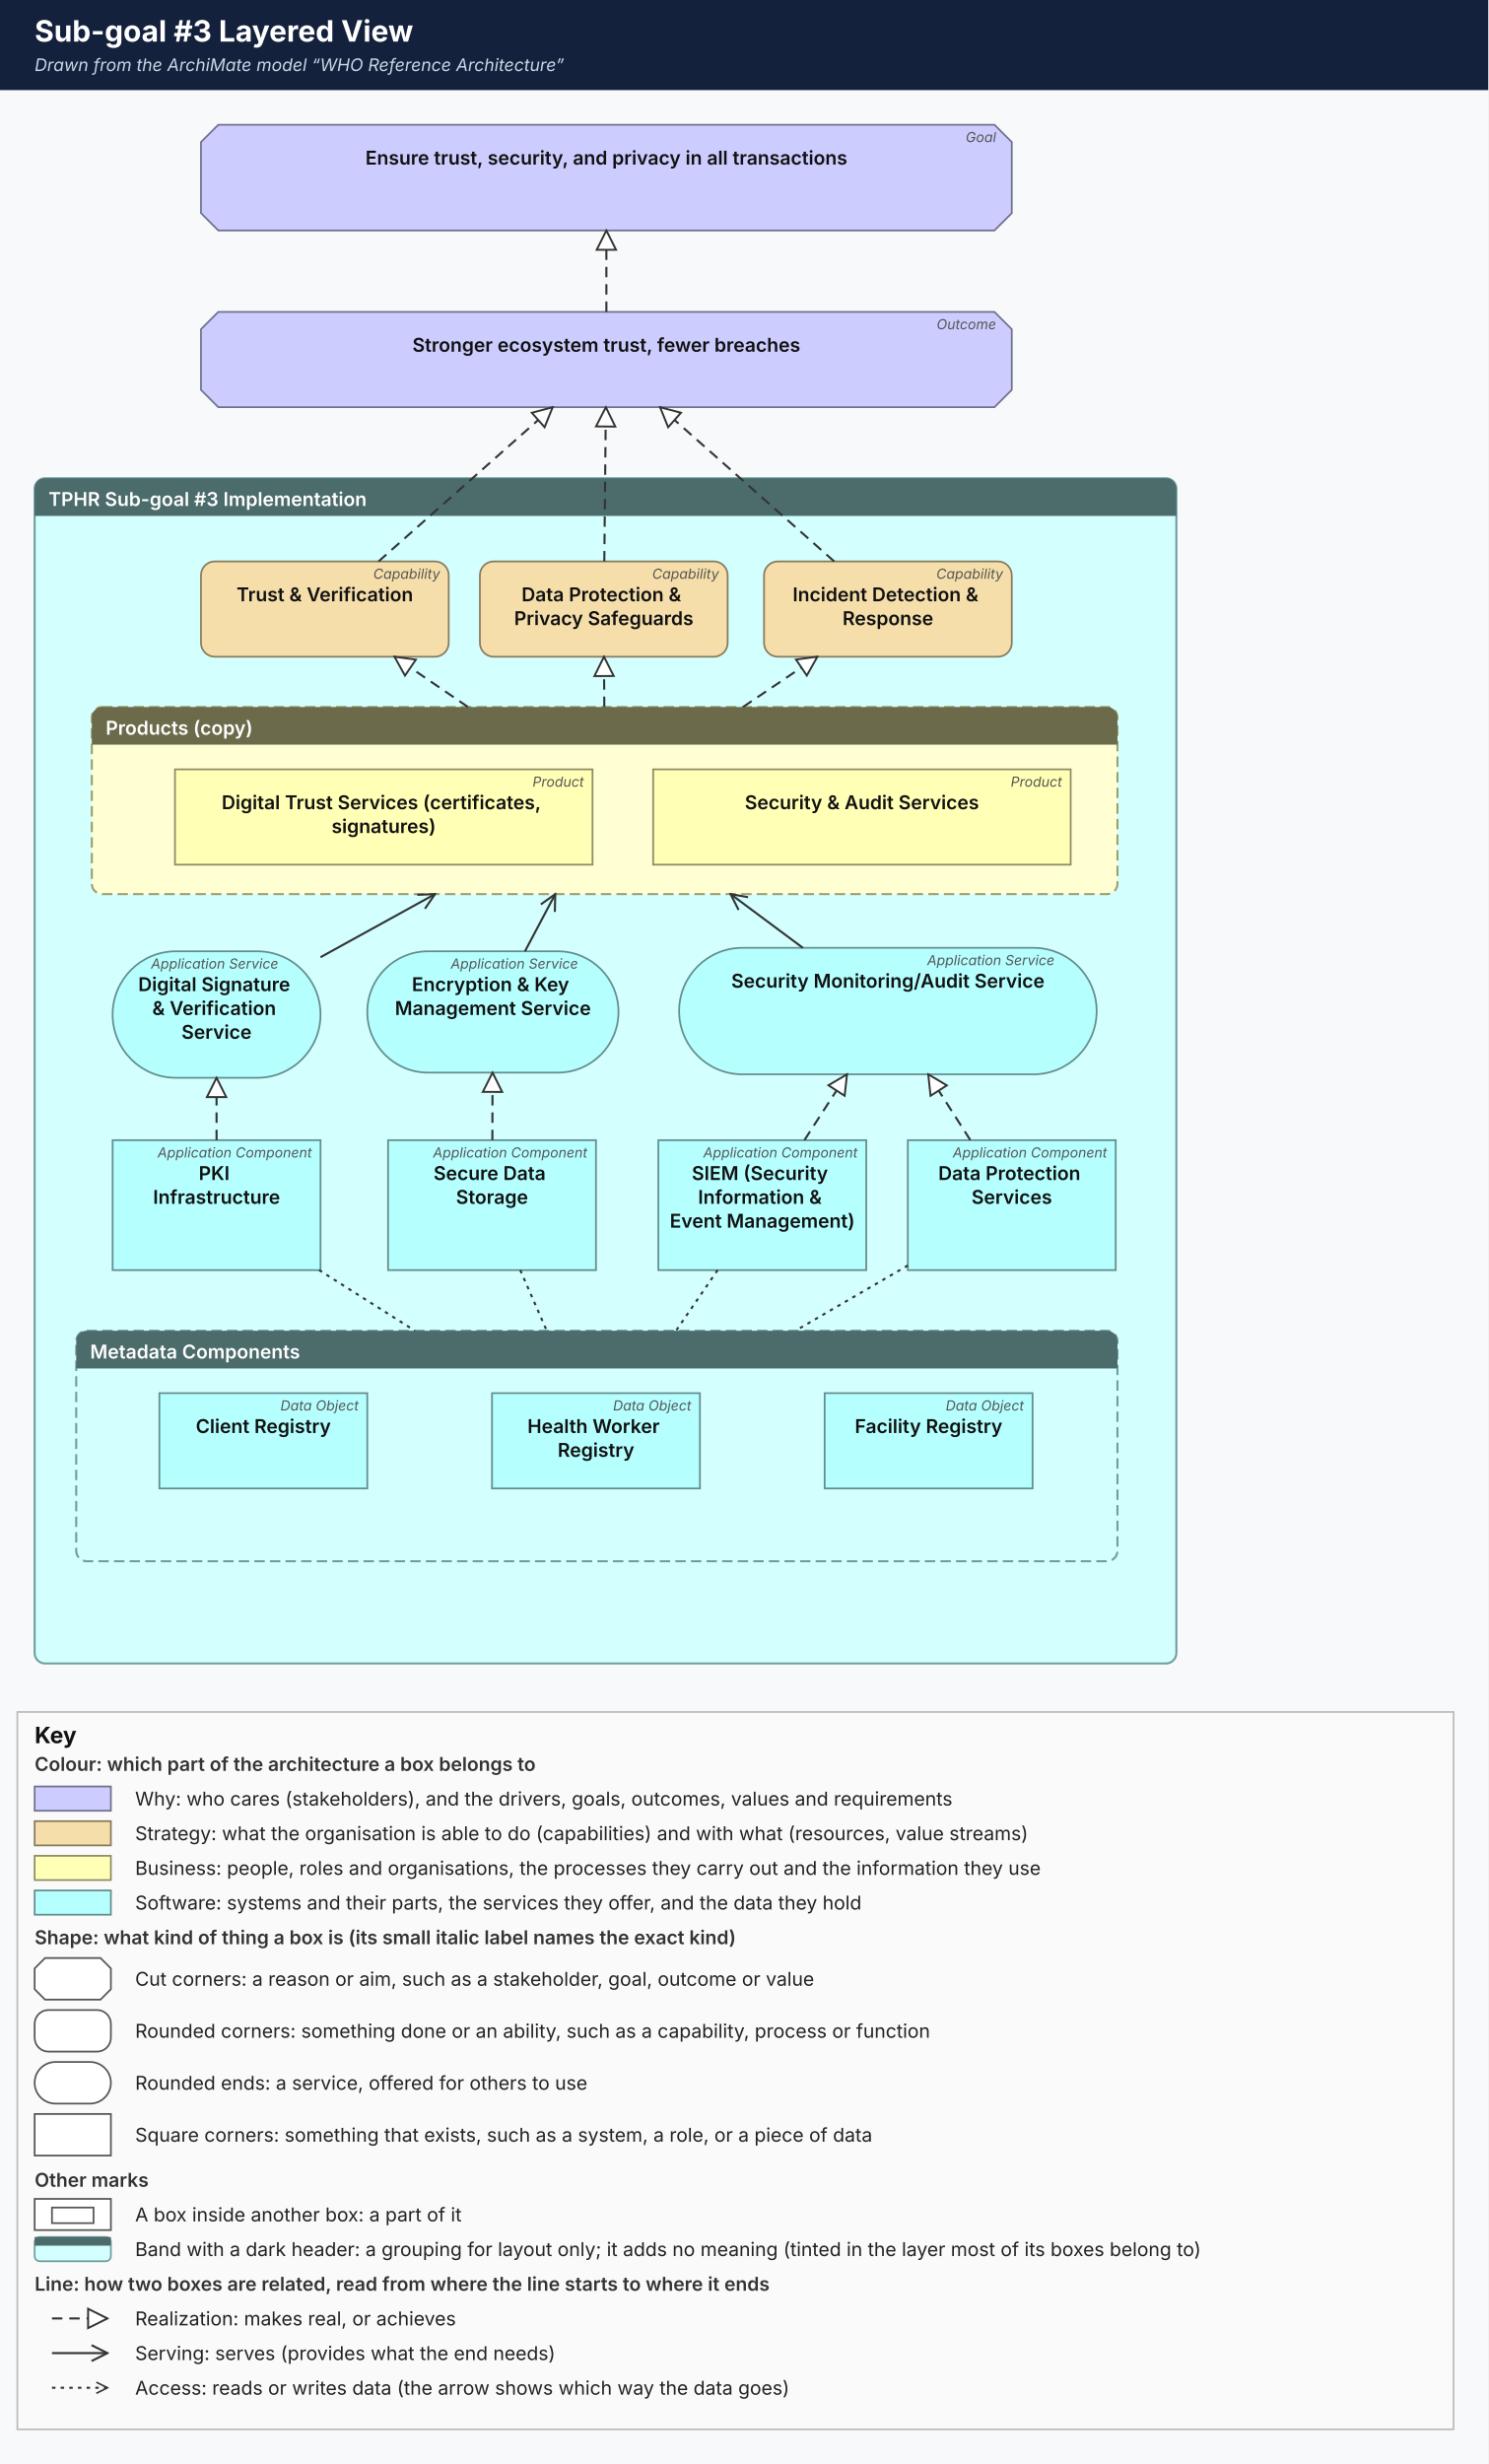
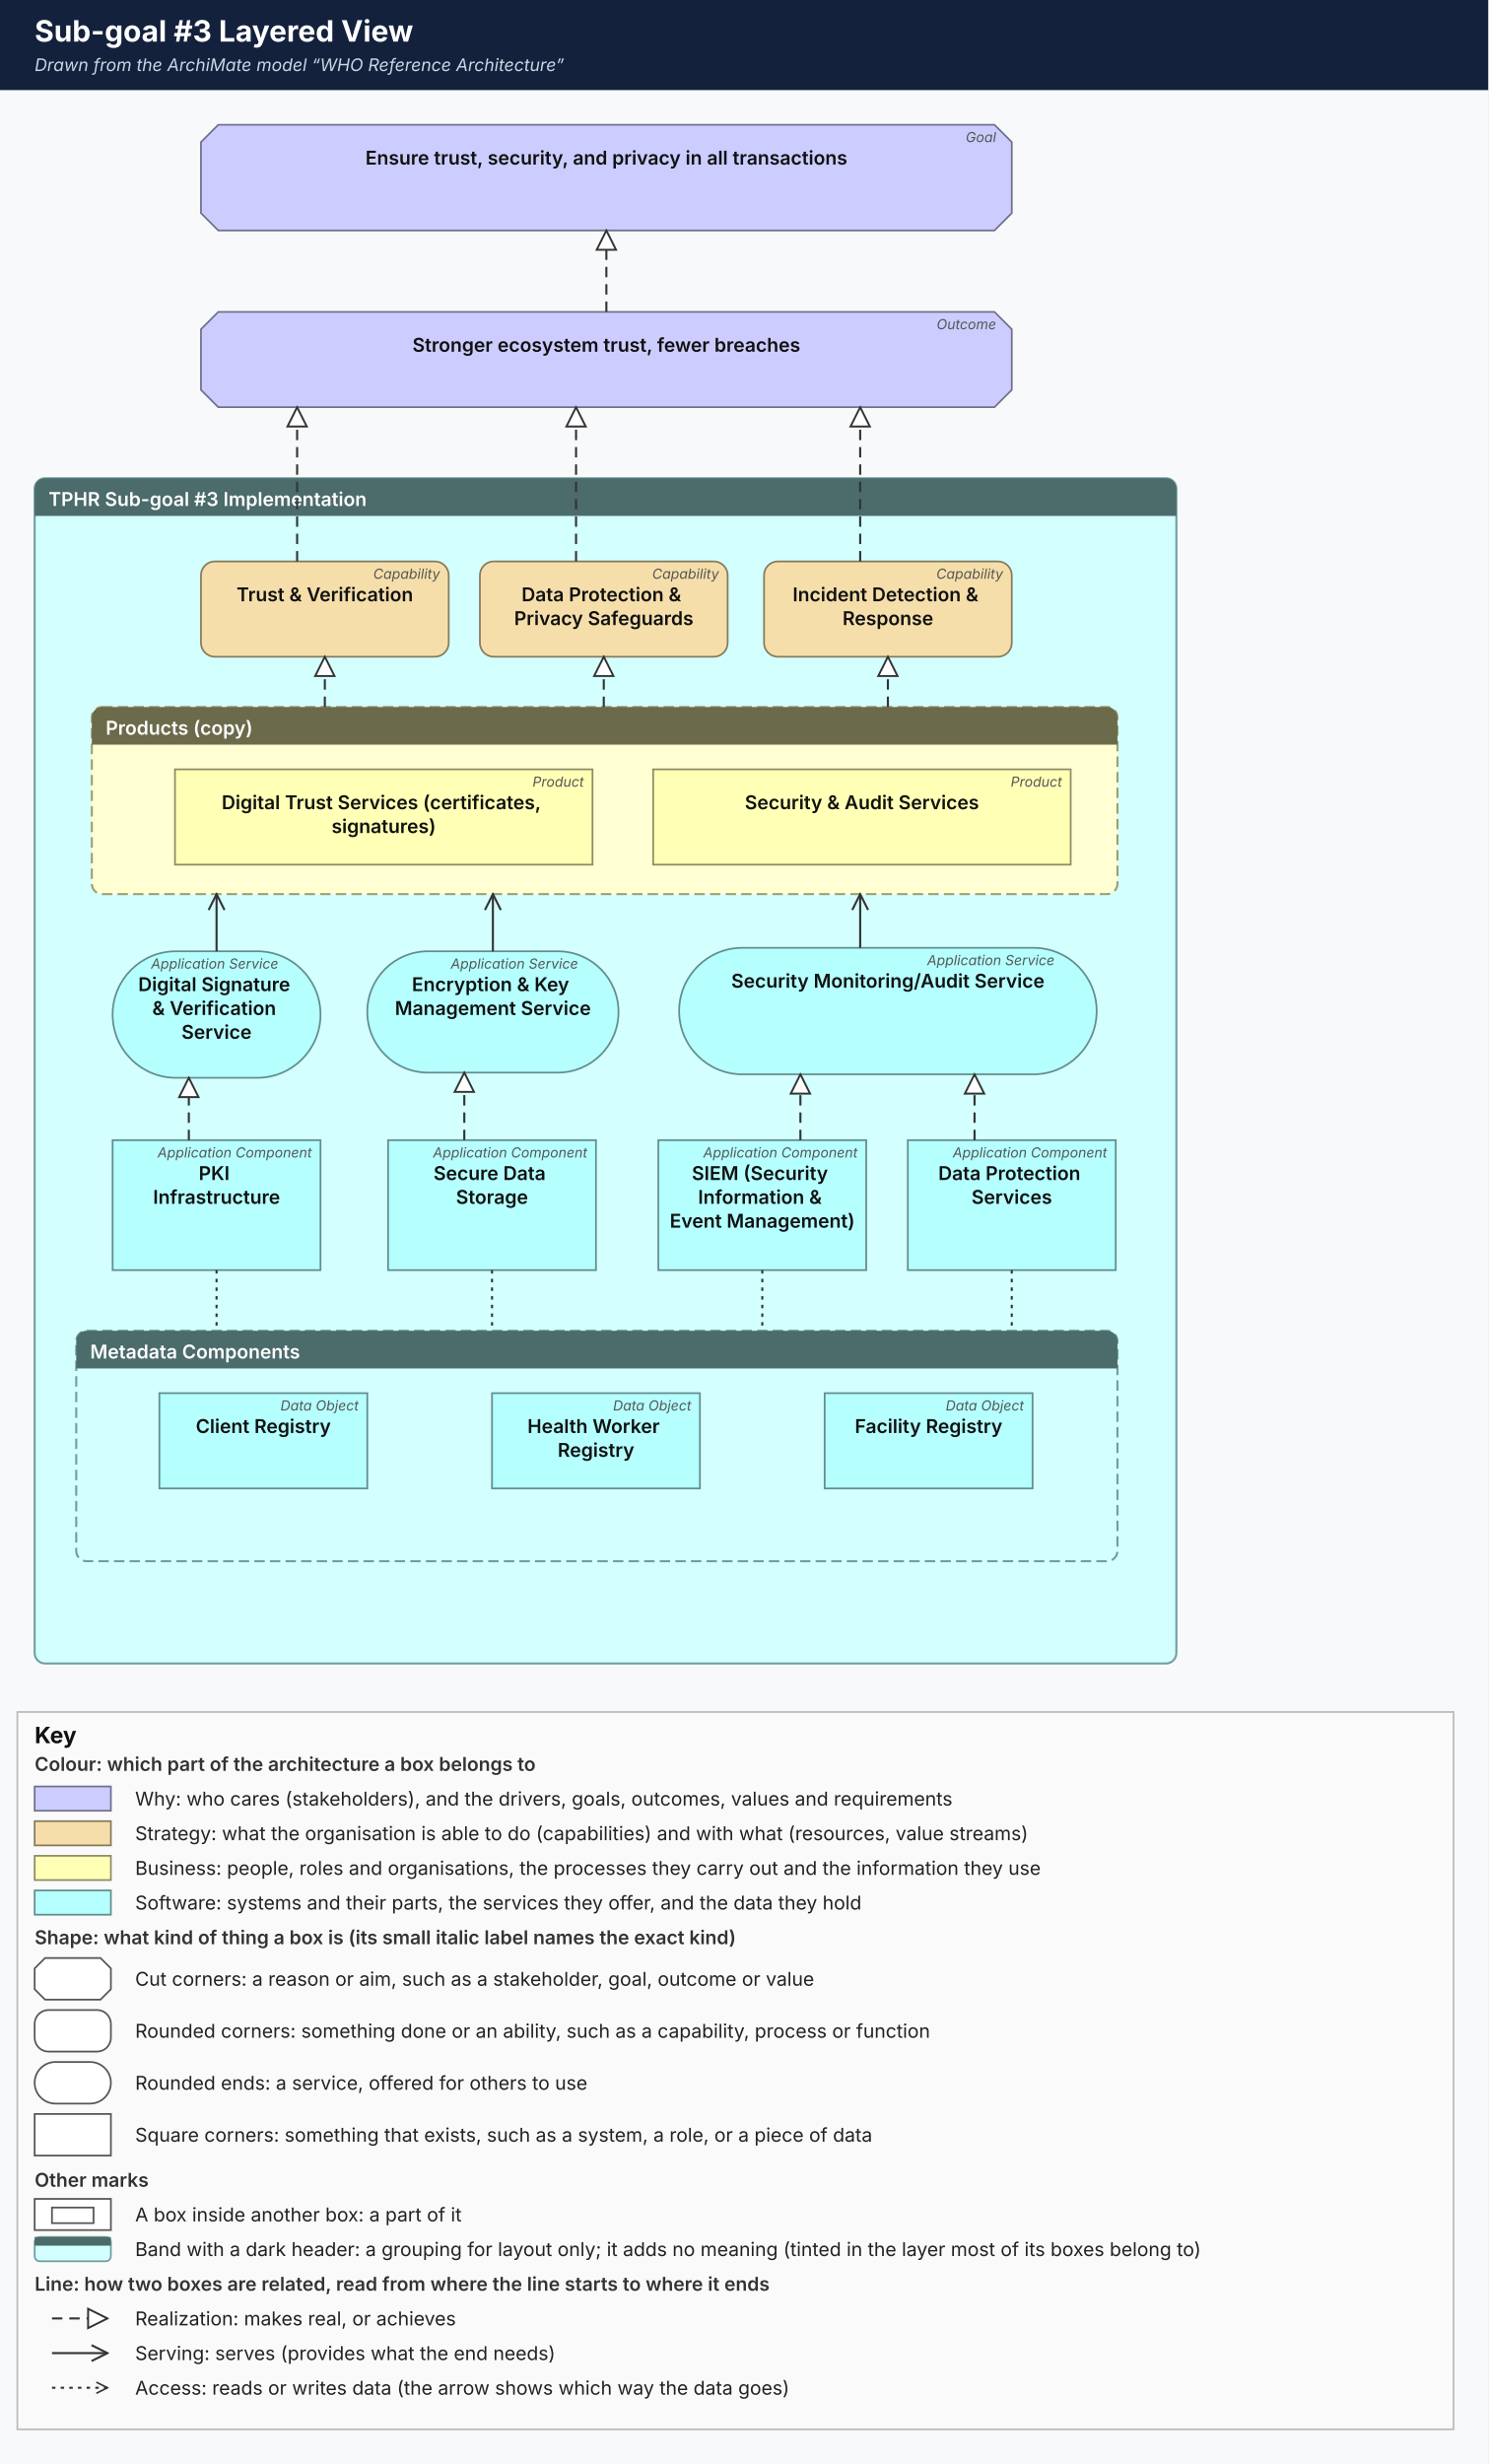
<svg xmlns="http://www.w3.org/2000/svg" viewBox="-1 -54 859 1422" width="859" height="1422" role="img" aria-labelledby="av-title">
  <style>
.av-name{font:600 11px Inter, "Segoe UI", system-ui, -apple-system, Helvetica, Arial, sans-serif;fill:#111}
.av-type{font:italic 8px Inter, "Segoe UI", system-ui, -apple-system, Helvetica, Arial, sans-serif;fill:#555}
.av-group{font:600 11px Inter, "Segoe UI", system-ui, -apple-system, Helvetica, Arial, sans-serif;fill:#333}
.av-note{font:10px Inter, "Segoe UI", system-ui, -apple-system, Helvetica, Arial, sans-serif;fill:#222}
.av-key{font:11px Inter, "Segoe UI", system-ui, -apple-system, Helvetica, Arial, sans-serif;fill:#222}
.av-keyh{font:600 11px Inter, "Segoe UI", system-ui, -apple-system, Helvetica, Arial, sans-serif;fill:#333}
.av-keyt{font:700 13px Inter, "Segoe UI", system-ui, -apple-system, Helvetica, Arial, sans-serif;fill:#111}
.av-rel{font:9px Inter, "Segoe UI", system-ui, -apple-system, Helvetica, Arial, sans-serif;fill:#333;paint-order:stroke;stroke:#fff;stroke-width:3px}
a:hover rect,a:hover polygon,a:focus rect,a:focus polygon{stroke:#06c;stroke-width:2.5}
</style>
  <defs>
    <marker id="arrow-open" viewBox="0 0 12 12" refX="11" refY="6" markerWidth="11" markerHeight="11" orient="auto-start-reverse" markerUnits="userSpaceOnUse">
      <path d="M1 1 L11 6 L1 11" fill="none" stroke="#333" stroke-width="1.3" />
    </marker>
    <marker id="arrow-filled" viewBox="0 0 12 12" refX="11" refY="6" markerWidth="11" markerHeight="11" orient="auto-start-reverse" markerUnits="userSpaceOnUse">
      <path d="M1 1 L11 6 L1 11 Z" fill="#333" />
    </marker>
    <marker id="arrow-small" viewBox="0 0 10 10" refX="9" refY="5" markerWidth="8" markerHeight="8" orient="auto-start-reverse" markerUnits="userSpaceOnUse">
      <path d="M1 1 L9 5 L1 9" fill="none" stroke="#333" stroke-width="1.2" />
    </marker>
    <marker id="triangle-hollow" viewBox="0 0 14 14" refX="13" refY="7" markerWidth="13" markerHeight="13" orient="auto-start-reverse" markerUnits="userSpaceOnUse">
      <path d="M1 1 L13 7 L1 13 Z" fill="#fff" stroke="#333" stroke-width="1.2" />
    </marker>
    <marker id="diamond-filled" viewBox="0 0 16 10" refX="1" refY="5" markerWidth="16" markerHeight="10" orient="auto-start-reverse" markerUnits="userSpaceOnUse">
      <path d="M1 5 L8 1 L15 5 L8 9 Z" fill="#333" />
    </marker>
    <marker id="diamond-hollow" viewBox="0 0 16 10" refX="1" refY="5" markerWidth="16" markerHeight="10" orient="auto-start-reverse" markerUnits="userSpaceOnUse">
      <path d="M1 5 L8 1 L15 5 L8 9 Z" fill="#fff" stroke="#333" stroke-width="1.2" />
    </marker>
    <marker id="dot" viewBox="0 0 8 8" refX="4" refY="4" markerWidth="7" markerHeight="7" orient="auto" markerUnits="userSpaceOnUse">
      <circle cx="4" cy="4" r="3.2" fill="#333" />
    </marker>
    <pattern id="missing" width="8" height="8" patternUnits="userSpaceOnUse" patternTransform="rotate(45)">
      <rect width="8" height="8" fill="#fff" />
      <line x1="0" y1="0" x2="0" y2="8" stroke="#d33" stroke-width="2" />
    </pattern>
  </defs>
  <rect x="-1" y="-54" width="859" height="1422" fill="#f8f9fb" />
  <rect x="-1" y="-54" width="859" height="52" fill="#14213d" />
  <text x="19" y="-30" style="font:700 17px Inter, &quot;Segoe UI&quot;, system-ui, -apple-system, Helvetica, Arial, sans-serif;fill:#fff">Sub-goal #3 Layered View</text>
  <text x="19" y="-13" style="font:italic 10px Inter, &quot;Segoe UI&quot;, system-ui, -apple-system, Helvetica, Arial, sans-serif;fill:#c9d6e6">Drawn from the ArchiMate model “WHO Reference Architecture”</text>
  <a href="../../../en/dpi-h-ra/archimate/0.2.0-draft.2/element/ensure-trust-security-and-privacy-in-all-transactions/" target="_top">
    <polygon points="125,18 573,18 583,28 583,69 573,79 125,79 115,69 115,28" fill="#ccccff" stroke="#70708c" stroke-width="1" />
    <text class="av-type" x="574" y="28" text-anchor="end">Goal</text>
    <text class="av-name" x="349" y="41" text-anchor="middle">
      <tspan x="349" dy="0">Ensure trust, security, and privacy in all transactions</tspan>
    </text>
  </a>
  <a href="../../../en/dpi-h-ra/archimate/0.2.0-draft.2/element/stronger-ecosystem-trust-fewer-breaches/" target="_top">
    <polygon points="125,126 573,126 583,136 583,171 573,181 125,181 115,171 115,136" fill="#ccccff" stroke="#70708c" stroke-width="1" />
    <text class="av-type" x="574" y="136" text-anchor="end">Outcome</text>
    <text class="av-name" x="349" y="149" text-anchor="middle">
      <tspan x="349" dy="0">Stronger ecosystem trust, fewer breaches</tspan>
    </text>
  </a>
  <g class="av-g">
    <rect x="19" y="222" width="659" height="684" rx="6" fill="#d3ffff" stroke="#709e9e" stroke-width="1.2" />
    <path d="M19 228 a6 6 0 0 1 6 -6 h647 a6 6 0 0 1 6 6 v15.75 h-659 z" fill="#4c6b6b" />
    <text class="av-group" x="27" y="238" style="fill:#fff">TPHR Sub-goal #3 Implementation</text>
  </g>
  <a href="../../../en/dpi-h-ra/archimate/0.2.0-draft.2/element/products-copy/" target="_top">
    <rect x="52" y="354" width="592" height="108" rx="6" fill="#ffffd3" stroke="#9e9e70" stroke-width="1.2" stroke-dasharray="6 3" />
    <path d="M52 360 a6 6 0 0 1 6 -6 h580 a6 6 0 0 1 6 6 v15.75 h-592 z" fill="#6b6b4c" />
    <text class="av-group" x="60" y="370" style="fill:#fff">Products (copy)</text>
  </a>
  <a href="../../../en/dpi-h-ra/archimate/0.2.0-draft.2/element/digital-trust-services-certificates-signatures/" target="_top">
    <rect x="100" y="390" width="241" height="55" fill="#ffffb5" stroke="#8c8c64" stroke-width="1" />
    <text class="av-type" x="336" y="400" text-anchor="end">Product</text>
    <text class="av-name" x="220.5" y="413" text-anchor="middle">
      <tspan x="220.5" dy="0">Digital Trust Services (certificates,</tspan>
      <tspan x="220.5" dy="13.75">signatures)</tspan>
    </text>
  </a>
  <a href="../../../en/dpi-h-ra/archimate/0.2.0-draft.2/element/security-audit-services/" target="_top">
    <rect x="376" y="390" width="241" height="55" fill="#ffffb5" stroke="#8c8c64" stroke-width="1" />
    <text class="av-type" x="612" y="400" text-anchor="end">Product</text>
    <text class="av-name" x="496.5" y="413" text-anchor="middle">
      <tspan x="496.5" dy="0">Security &amp; Audit Services</tspan>
    </text>
  </a>
  <a href="../../../en/dpi-h-ra/archimate/0.2.0-draft.2/element/secure-data-storage/" target="_top">
    <rect x="223" y="604" width="120" height="75" fill="#b5ffff" stroke="#648c8c" stroke-width="1" />
    <text class="av-type" x="338" y="614" text-anchor="end">Application Component</text>
    <text class="av-name" x="283" y="627" text-anchor="middle">
      <tspan x="283" dy="0">Secure Data</tspan>
      <tspan x="283" dy="13.75">Storage</tspan>
    </text>
  </a>
  <a href="../../../en/dpi-h-ra/archimate/0.2.0-draft.2/element/metadata-components-c67c/" target="_top">
    <rect x="43" y="714" width="601" height="133" rx="6" fill="#d3ffff" stroke="#709e9e" stroke-width="1.2" stroke-dasharray="6 3" />
    <path d="M43 720 a6 6 0 0 1 6 -6 h589 a6 6 0 0 1 6 6 v15.75 h-601 z" fill="#4c6b6b" />
    <text class="av-group" x="51" y="730" style="fill:#fff">Metadata Components</text>
  </a>
  <a href="../../../en/dpi-h-ra/archimate/0.2.0-draft.2/element/client-registry-50b8/" target="_top">
    <rect x="91" y="750" width="120" height="55" fill="#b5ffff" stroke="#648c8c" stroke-width="1" />
    <text class="av-type" x="206" y="760" text-anchor="end">Data Object</text>
    <text class="av-name" x="151" y="773" text-anchor="middle">
      <tspan x="151" dy="0">Client Registry</tspan>
    </text>
  </a>
  <a href="../../../en/dpi-h-ra/archimate/0.2.0-draft.2/element/facility-registry/" target="_top">
    <rect x="475" y="750" width="120" height="55" fill="#b5ffff" stroke="#648c8c" stroke-width="1" />
    <text class="av-type" x="590" y="760" text-anchor="end">Data Object</text>
    <text class="av-name" x="535" y="773" text-anchor="middle">
      <tspan x="535" dy="0">Facility Registry</tspan>
    </text>
  </a>
  <a href="../../../en/dpi-h-ra/archimate/0.2.0-draft.2/element/health-worker-registry/" target="_top">
    <rect x="283" y="750" width="120" height="55" fill="#b5ffff" stroke="#648c8c" stroke-width="1" />
    <text class="av-type" x="398" y="760" text-anchor="end">Data Object</text>
    <text class="av-name" x="343" y="773" text-anchor="middle">
      <tspan x="343" dy="0">Health Worker</tspan>
      <tspan x="343" dy="13.75">Registry</tspan>
    </text>
  </a>
  <a href="../../../en/dpi-h-ra/archimate/0.2.0-draft.2/element/siem-security-information-event-management/" target="_top">
    <rect x="379" y="604" width="120" height="75" fill="#b5ffff" stroke="#648c8c" stroke-width="1" />
    <text class="av-type" x="494" y="614" text-anchor="end">Application Component</text>
    <text class="av-name" x="439" y="627" text-anchor="middle">
      <tspan x="439" dy="0">SIEM (Security</tspan>
      <tspan x="439" dy="13.75">Information &amp;</tspan>
      <tspan x="439" dy="13.75">Event Management)</tspan>
    </text>
  </a>
  <a href="../../../en/dpi-h-ra/archimate/0.2.0-draft.2/element/pki-infrastructure/" target="_top">
    <rect x="64" y="604" width="120" height="75" fill="#b5ffff" stroke="#648c8c" stroke-width="1" />
    <text class="av-type" x="179" y="614" text-anchor="end">Application Component</text>
    <text class="av-name" x="124" y="627" text-anchor="middle">
      <tspan x="124" dy="0">PKI</tspan>
      <tspan x="124" dy="13.75">Infrastructure</tspan>
    </text>
  </a>
  <a href="../../../en/dpi-h-ra/archimate/0.2.0-draft.2/element/data-protection-services/" target="_top">
    <rect x="523" y="604" width="120" height="75" fill="#b5ffff" stroke="#648c8c" stroke-width="1" />
    <text class="av-type" x="638" y="614" text-anchor="end">Application Component</text>
    <text class="av-name" x="583" y="627" text-anchor="middle">
      <tspan x="583" dy="0">Data Protection</tspan>
      <tspan x="583" dy="13.75">Services</tspan>
    </text>
  </a>
  <a href="../../../en/dpi-h-ra/archimate/0.2.0-draft.2/element/data-protection-privacy-safeguards/" target="_top">
    <rect x="276" y="270" width="143" height="55" rx="8" fill="#f5deaa" stroke="#877a5e" stroke-width="1" />
    <text class="av-type" x="414" y="280" text-anchor="end">Capability</text>
    <text class="av-name" x="347.5" y="293" text-anchor="middle">
      <tspan x="347.5" dy="0">Data Protection &amp;</tspan>
      <tspan x="347.5" dy="13.75">Privacy Safeguards</tspan>
    </text>
  </a>
  <a href="../../../en/dpi-h-ra/archimate/0.2.0-draft.2/element/trust-verification-6d40/" target="_top">
    <rect x="115" y="270" width="143" height="55" rx="8" fill="#f5deaa" stroke="#877a5e" stroke-width="1" />
    <text class="av-type" x="253" y="280" text-anchor="end">Capability</text>
    <text class="av-name" x="186.5" y="293" text-anchor="middle">
      <tspan x="186.5" dy="0">Trust &amp; Verification</tspan>
    </text>
  </a>
  <a href="../../../en/dpi-h-ra/archimate/0.2.0-draft.2/element/incident-detection-response-b94b/" target="_top">
    <rect x="440" y="270" width="143" height="55" rx="8" fill="#f5deaa" stroke="#877a5e" stroke-width="1" />
    <text class="av-type" x="578" y="280" text-anchor="end">Capability</text>
    <text class="av-name" x="511.5" y="293" text-anchor="middle">
      <tspan x="511.5" dy="0">Incident Detection &amp;</tspan>
      <tspan x="511.5" dy="13.75">Response</tspan>
    </text>
  </a>
  <a href="../../../en/dpi-h-ra/archimate/0.2.0-draft.2/element/digital-signature-verification-service/" target="_top">
    <rect x="64" y="495" width="120" height="73" rx="36.5" fill="#b5ffff" stroke="#648c8c" stroke-width="1" />
    <text class="av-type" x="159.667" y="505" text-anchor="end">Application Service</text>
    <text class="av-name" x="124" y="518" text-anchor="middle">
      <tspan x="124" dy="0">Digital Signature</tspan>
      <tspan x="124" dy="13.75">&amp; Verification</tspan>
      <tspan x="124" dy="13.75">Service</tspan>
    </text>
  </a>
  <a href="../../../en/dpi-h-ra/archimate/0.2.0-draft.2/element/encryption-key-management-service/" target="_top">
    <rect x="211" y="495" width="145" height="70" rx="35" fill="#b5ffff" stroke="#648c8c" stroke-width="1" />
    <text class="av-type" x="332.667" y="505" text-anchor="end">Application Service</text>
    <text class="av-name" x="283.5" y="518" text-anchor="middle">
      <tspan x="283.5" dy="0">Encryption &amp; Key</tspan>
      <tspan x="283.5" dy="13.75">Management Service</tspan>
    </text>
  </a>
  <a href="../../../en/dpi-h-ra/archimate/0.2.0-draft.2/element/security-monitoring-audit-service/" target="_top">
    <rect x="391" y="493" width="241" height="73" rx="36.5" fill="#b5ffff" stroke="#648c8c" stroke-width="1" />
    <text class="av-type" x="607.667" y="503" text-anchor="end">Application Service</text>
    <text class="av-name" x="511.5" y="516" text-anchor="middle">
      <tspan x="511.5" dy="0">Security Monitoring/Audit Service</tspan>
    </text>
  </a>
  <a href="../../../en/dpi-h-ra/archimate/0.2.0-draft.2/relationship/id-fbb1f40fcbfa4da5b44e1047d0db0e5e/" target="_top">
    <path d="M349 126 L349 79" fill="none" stroke="#333" stroke-width="1.2" stroke-dasharray="6 4" marker-end="url(#triangle-hollow)" />
    <path d="M349 126 L349 79" fill="none" stroke="transparent" stroke-width="8" />
  </a>
  <a href="../../../en/dpi-h-ra/archimate/0.2.0-draft.2/relationship/id-fd4c0008128c4520856c330de211774e/" target="_top">
-     <path d="M347.8 354 L347.6 325" fill="none" stroke="#333" stroke-width="1.2" stroke-dasharray="6 4" marker-end="url(#triangle-hollow)" />
-     <path d="M347.8 354 L347.6 325" fill="none" stroke="transparent" stroke-width="8" />
+     <path d="M347.5 354 L347.5 325" fill="none" stroke="#333" stroke-width="1.2" stroke-dasharray="6 4" marker-end="url(#triangle-hollow)" />
+     <path d="M347.5 354 L347.5 325" fill="none" stroke="transparent" stroke-width="8" />
  </a>
  <a href="../../../en/dpi-h-ra/archimate/0.2.0-draft.2/relationship/id-ab3d206329174a909140293708acb68c/" target="_top">
-     <path d="M269.1 354 L226.7 325" fill="none" stroke="#333" stroke-width="1.2" stroke-dasharray="6 4" marker-end="url(#triangle-hollow)" />
-     <path d="M269.1 354 L226.7 325" fill="none" stroke="transparent" stroke-width="8" />
+     <path d="M186.5 354 L186.5 325" fill="none" stroke="#333" stroke-width="1.2" stroke-dasharray="6 4" marker-end="url(#triangle-hollow)" />
+     <path d="M186.5 354 L186.5 325" fill="none" stroke="transparent" stroke-width="8" />
  </a>
  <a href="../../../en/dpi-h-ra/archimate/0.2.0-draft.2/relationship/id-53ab06a1253847f3a7157ef578002e19/" target="_top">
-     <path d="M427.9 354 L470.8 325" fill="none" stroke="#333" stroke-width="1.2" stroke-dasharray="6 4" marker-end="url(#triangle-hollow)" />
-     <path d="M427.9 354 L470.8 325" fill="none" stroke="transparent" stroke-width="8" />
+     <path d="M511.5 354 L511.5 325" fill="none" stroke="#333" stroke-width="1.2" stroke-dasharray="6 4" marker-end="url(#triangle-hollow)" />
+     <path d="M511.5 354 L511.5 325" fill="none" stroke="transparent" stroke-width="8" />
  </a>
  <a href="../../../en/dpi-h-ra/archimate/0.2.0-draft.2/relationship/id-e0b99d7d65b341938cdf31c1277c5861/" target="_top">
-     <path d="M299.3 679 L314.6 714" fill="none" stroke="#333" stroke-width="1.2" stroke-dasharray="2 3" />
-     <path d="M299.3 679 L314.6 714" fill="none" stroke="transparent" stroke-width="8" />
+     <path d="M283 679 L283 714" fill="none" stroke="#333" stroke-width="1.2" stroke-dasharray="2 3" />
+     <path d="M283 679 L283 714" fill="none" stroke="transparent" stroke-width="8" />
  </a>
  <a href="../../../en/dpi-h-ra/archimate/0.2.0-draft.2/relationship/id-5c53e219fd0f446ab5aaab04f1137f63/" target="_top">
-     <path d="M283.2 604 L283.3 565" fill="none" stroke="#333" stroke-width="1.2" stroke-dasharray="6 4" marker-end="url(#triangle-hollow)" />
-     <path d="M283.2 604 L283.3 565" fill="none" stroke="transparent" stroke-width="8" />
+     <path d="M267 604 L267 565" fill="none" stroke="#333" stroke-width="1.2" stroke-dasharray="6 4" marker-end="url(#triangle-hollow)" />
+     <path d="M267 604 L267 565" fill="none" stroke="transparent" stroke-width="8" />
  </a>
  <a href="../../../en/dpi-h-ra/archimate/0.2.0-draft.2/relationship/id-fb40aed4dc7d4851a7d00a91410e87f8/" target="_top">
-     <path d="M413.2 679 L389.2 714" fill="none" stroke="#333" stroke-width="1.2" stroke-dasharray="2 3" />
-     <path d="M413.2 679 L389.2 714" fill="none" stroke="transparent" stroke-width="8" />
+     <path d="M439 679 L439 714" fill="none" stroke="#333" stroke-width="1.2" stroke-dasharray="2 3" />
+     <path d="M439 679 L439 714" fill="none" stroke="transparent" stroke-width="8" />
  </a>
  <a href="../../../en/dpi-h-ra/archimate/0.2.0-draft.2/relationship/id-b2668bb0f03649a49d7132b80463553a/" target="_top">
-     <path d="M463.3 604 L487.9 566" fill="none" stroke="#333" stroke-width="1.2" stroke-dasharray="6 4" marker-end="url(#triangle-hollow)" />
-     <path d="M463.3 604 L487.9 566" fill="none" stroke="transparent" stroke-width="8" />
+     <path d="M461 604 L461 566" fill="none" stroke="#333" stroke-width="1.2" stroke-dasharray="6 4" marker-end="url(#triangle-hollow)" />
+     <path d="M461 604 L461 566" fill="none" stroke="transparent" stroke-width="8" />
  </a>
  <a href="../../../en/dpi-h-ra/archimate/0.2.0-draft.2/relationship/id-a603f69d8556402b9f464c942b1600bf/" target="_top">
-     <path d="M183.2 679 L238.5 714" fill="none" stroke="#333" stroke-width="1.2" stroke-dasharray="2 3" />
-     <path d="M183.2 679 L238.5 714" fill="none" stroke="transparent" stroke-width="8" />
+     <path d="M124 679 L124 714" fill="none" stroke="#333" stroke-width="1.2" stroke-dasharray="2 3" />
+     <path d="M124 679 L124 714" fill="none" stroke="transparent" stroke-width="8" />
  </a>
  <a href="../../../en/dpi-h-ra/archimate/0.2.0-draft.2/relationship/id-9a44235d21264d56ab43b935afe88675/" target="_top">
-     <path d="M124 604 L124 568" fill="none" stroke="#333" stroke-width="1.2" stroke-dasharray="6 4" marker-end="url(#triangle-hollow)" />
-     <path d="M124 604 L124 568" fill="none" stroke="transparent" stroke-width="8" />
+     <path d="M108 604 L108 568" fill="none" stroke="#333" stroke-width="1.2" stroke-dasharray="6 4" marker-end="url(#triangle-hollow)" />
+     <path d="M108 604 L108 568" fill="none" stroke="transparent" stroke-width="8" />
  </a>
  <a href="../../../en/dpi-h-ra/archimate/0.2.0-draft.2/relationship/id-89d3df2ddff94647b1b3576ff36bdb1a/" target="_top">
-     <path d="M523 676.3 L458.1 714" fill="none" stroke="#333" stroke-width="1.2" stroke-dasharray="2 3" />
-     <path d="M523 676.3 L458.1 714" fill="none" stroke="transparent" stroke-width="8" />
+     <path d="M583 679 L583 714" fill="none" stroke="#333" stroke-width="1.2" stroke-dasharray="2 3" />
+     <path d="M583 679 L583 714" fill="none" stroke="transparent" stroke-width="8" />
  </a>
  <a href="../../../en/dpi-h-ra/archimate/0.2.0-draft.2/relationship/id-a30d602879574d40bfca2497b99797a2/" target="_top">
-     <path d="M559.1 604 L534.8 566" fill="none" stroke="#333" stroke-width="1.2" stroke-dasharray="6 4" marker-end="url(#triangle-hollow)" />
-     <path d="M559.1 604 L534.8 566" fill="none" stroke="transparent" stroke-width="8" />
+     <path d="M561.5 604 L561.5 566" fill="none" stroke="#333" stroke-width="1.2" stroke-dasharray="6 4" marker-end="url(#triangle-hollow)" />
+     <path d="M561.5 604 L561.5 566" fill="none" stroke="transparent" stroke-width="8" />
  </a>
  <a href="../../../en/dpi-h-ra/archimate/0.2.0-draft.2/relationship/id-f537fcd8cc39444aae598d38f6a6b36b/" target="_top">
-     <path d="M347.8 270 L348.7 181" fill="none" stroke="#333" stroke-width="1.2" stroke-dasharray="6 4" marker-end="url(#triangle-hollow)" />
-     <path d="M347.8 270 L348.7 181" fill="none" stroke="transparent" stroke-width="8" />
+     <path d="M331.5 270 L331.5 181" fill="none" stroke="#333" stroke-width="1.2" stroke-dasharray="6 4" marker-end="url(#triangle-hollow)" />
+     <path d="M331.5 270 L331.5 181" fill="none" stroke="transparent" stroke-width="8" />
  </a>
  <a href="../../../en/dpi-h-ra/archimate/0.2.0-draft.2/relationship/id-8d15716e47b246d6abf62bd5d74176cc/" target="_top">
-     <path d="M217.5 270 L318 181" fill="none" stroke="#333" stroke-width="1.2" stroke-dasharray="6 4" marker-end="url(#triangle-hollow)" />
-     <path d="M217.5 270 L318 181" fill="none" stroke="transparent" stroke-width="8" />
+     <path d="M170.5 270 L170.5 181" fill="none" stroke="#333" stroke-width="1.2" stroke-dasharray="6 4" marker-end="url(#triangle-hollow)" />
+     <path d="M170.5 270 L170.5 181" fill="none" stroke="transparent" stroke-width="8" />
  </a>
  <a href="../../../en/dpi-h-ra/archimate/0.2.0-draft.2/relationship/id-1890454e15304cda9c031aaf084536fb/" target="_top">
-     <path d="M480.5 270 L380 181" fill="none" stroke="#333" stroke-width="1.2" stroke-dasharray="6 4" marker-end="url(#triangle-hollow)" />
-     <path d="M480.5 270 L380 181" fill="none" stroke="transparent" stroke-width="8" />
+     <path d="M495.5 270 L495.5 181" fill="none" stroke="#333" stroke-width="1.2" stroke-dasharray="6 4" marker-end="url(#triangle-hollow)" />
+     <path d="M495.5 270 L495.5 181" fill="none" stroke="transparent" stroke-width="8" />
  </a>
  <a href="../../../en/dpi-h-ra/archimate/0.2.0-draft.2/relationship/id-16f7e3b0cf184363800df7b38d0c0dd5/" target="_top">
-     <path d="M184 498.4 L250.1 462" fill="none" stroke="#333" stroke-width="1.2" marker-end="url(#arrow-open)" />
-     <path d="M184 498.4 L250.1 462" fill="none" stroke="transparent" stroke-width="8" />
+     <path d="M124 495 L124 462" fill="none" stroke="#333" stroke-width="1.2" marker-end="url(#arrow-open)" />
+     <path d="M124 495 L124 462" fill="none" stroke="transparent" stroke-width="8" />
  </a>
  <a href="../../../en/dpi-h-ra/archimate/0.2.0-draft.2/relationship/id-8417f3a2a362417eb07265a45d717449/" target="_top">
-     <path d="M302 495 L319.5 462" fill="none" stroke="#333" stroke-width="1.2" marker-end="url(#arrow-open)" />
-     <path d="M302 495 L319.5 462" fill="none" stroke="transparent" stroke-width="8" />
+     <path d="M283.5 495 L283.5 462" fill="none" stroke="#333" stroke-width="1.2" marker-end="url(#arrow-open)" />
+     <path d="M283.5 495 L283.5 462" fill="none" stroke="transparent" stroke-width="8" />
  </a>
  <a href="../../../en/dpi-h-ra/archimate/0.2.0-draft.2/relationship/id-35d8aa6d2cdf4594a08c6e977d17f22f/" target="_top">
-     <path d="M462.4 493 L420.7 462" fill="none" stroke="#333" stroke-width="1.2" marker-end="url(#arrow-open)" />
-     <path d="M462.4 493 L420.7 462" fill="none" stroke="transparent" stroke-width="8" />
+     <path d="M495.5 493 L495.5 462" fill="none" stroke="#333" stroke-width="1.2" marker-end="url(#arrow-open)" />
+     <path d="M495.5 493 L495.5 462" fill="none" stroke="transparent" stroke-width="8" />
  </a>
  <g class="av-legend">
    <rect x="9" y="934" width="829" height="414" fill="#fafafa" stroke="#bbb" />
    <text class="av-keyt" x="19" y="952">Key</text>
    <text class="av-keyh" x="19" y="968">Colour: which part of the architecture a box belongs to</text>
    <rect x="19" y="977" width="44" height="14" fill="#ccccff" stroke="#70708c" />
    <text class="av-key" x="77" y="988">Why: who cares (stakeholders), and the drivers, goals, outcomes, values and requirements</text>
    <rect x="19" y="997" width="44" height="14" fill="#f5deaa" stroke="#877a5e" />
    <text class="av-key" x="77" y="1008">Strategy: what the organisation is able to do (capabilities) and with what (resources, value streams)</text>
    <rect x="19" y="1017" width="44" height="14" fill="#ffffb5" stroke="#8c8c64" />
    <text class="av-key" x="77" y="1028">Business: people, roles and organisations, the processes they carry out and the information they use</text>
    <rect x="19" y="1037" width="44" height="14" fill="#b5ffff" stroke="#648c8c" />
    <text class="av-key" x="77" y="1048">Software: systems and their parts, the services they offer, and the data they hold</text>
    <text class="av-keyh" x="19" y="1068">Shape: what kind of thing a box is (its small italic label names the exact kind)</text>
    <polygon points="25,1076 57,1076 63,1082 63,1094 57,1100 25,1100 19,1094 19,1082" fill="#fff" stroke="#555" />
    <text class="av-key" x="77" y="1092">Cut corners: a reason or aim, such as a stakeholder, goal, outcome or value</text>
    <rect x="19" y="1106" width="44" height="24" rx="8" fill="#fff" stroke="#555" />
    <text class="av-key" x="77" y="1122">Rounded corners: something done or an ability, such as a capability, process or function</text>
    <rect x="19" y="1136" width="44" height="24" rx="12" fill="#fff" stroke="#555" />
    <text class="av-key" x="77" y="1152">Rounded ends: a service, offered for others to use</text>
    <rect x="19" y="1166" width="44" height="24" fill="#fff" stroke="#555" />
    <text class="av-key" x="77" y="1182">Square corners: something that exists, such as a system, a role, or a piece of data</text>
    <text class="av-keyh" x="19" y="1208">Other marks</text>
    <rect x="19" y="1215" width="44" height="18" fill="#fff" stroke="#555" />
    <rect x="29" y="1220" width="24" height="9" fill="#fff" stroke="#555" />
    <text class="av-key" x="77" y="1228">A box inside another box: a part of it</text>
    <rect x="19" y="1237" width="44" height="14" rx="3" fill="#d3ffff" stroke="#709e9e" />
    <rect x="19" y="1237" width="44" height="5" fill="#4c6b6b" />
    <text class="av-key" x="77" y="1248">Band with a dark header: a grouping for layout only; it adds no meaning (tinted in the layer most of its boxes belong to)</text>
    <text class="av-keyh" x="19" y="1268">Line: how two boxes are related, read from where the line starts to where it ends</text>
    <path d="M29 1284 L61 1284" fill="none" stroke="#333" stroke-width="1.2" stroke-dasharray="6 4" marker-end="url(#triangle-hollow)" />
    <text class="av-key" x="77" y="1288">Realization: makes real, or achieves</text>
    <path d="M29 1304 L61 1304" fill="none" stroke="#333" stroke-width="1.2" marker-end="url(#arrow-open)" />
    <text class="av-key" x="77" y="1308">Serving: serves (provides what the end needs)</text>
    <path d="M29 1324 L61 1324" fill="none" stroke="#333" stroke-width="1.2" stroke-dasharray="2 3" marker-end="url(#arrow-small)" />
    <text class="av-key" x="77" y="1328">Access: reads or writes data (the arrow shows which way the data goes)</text>
  </g>
</svg>
